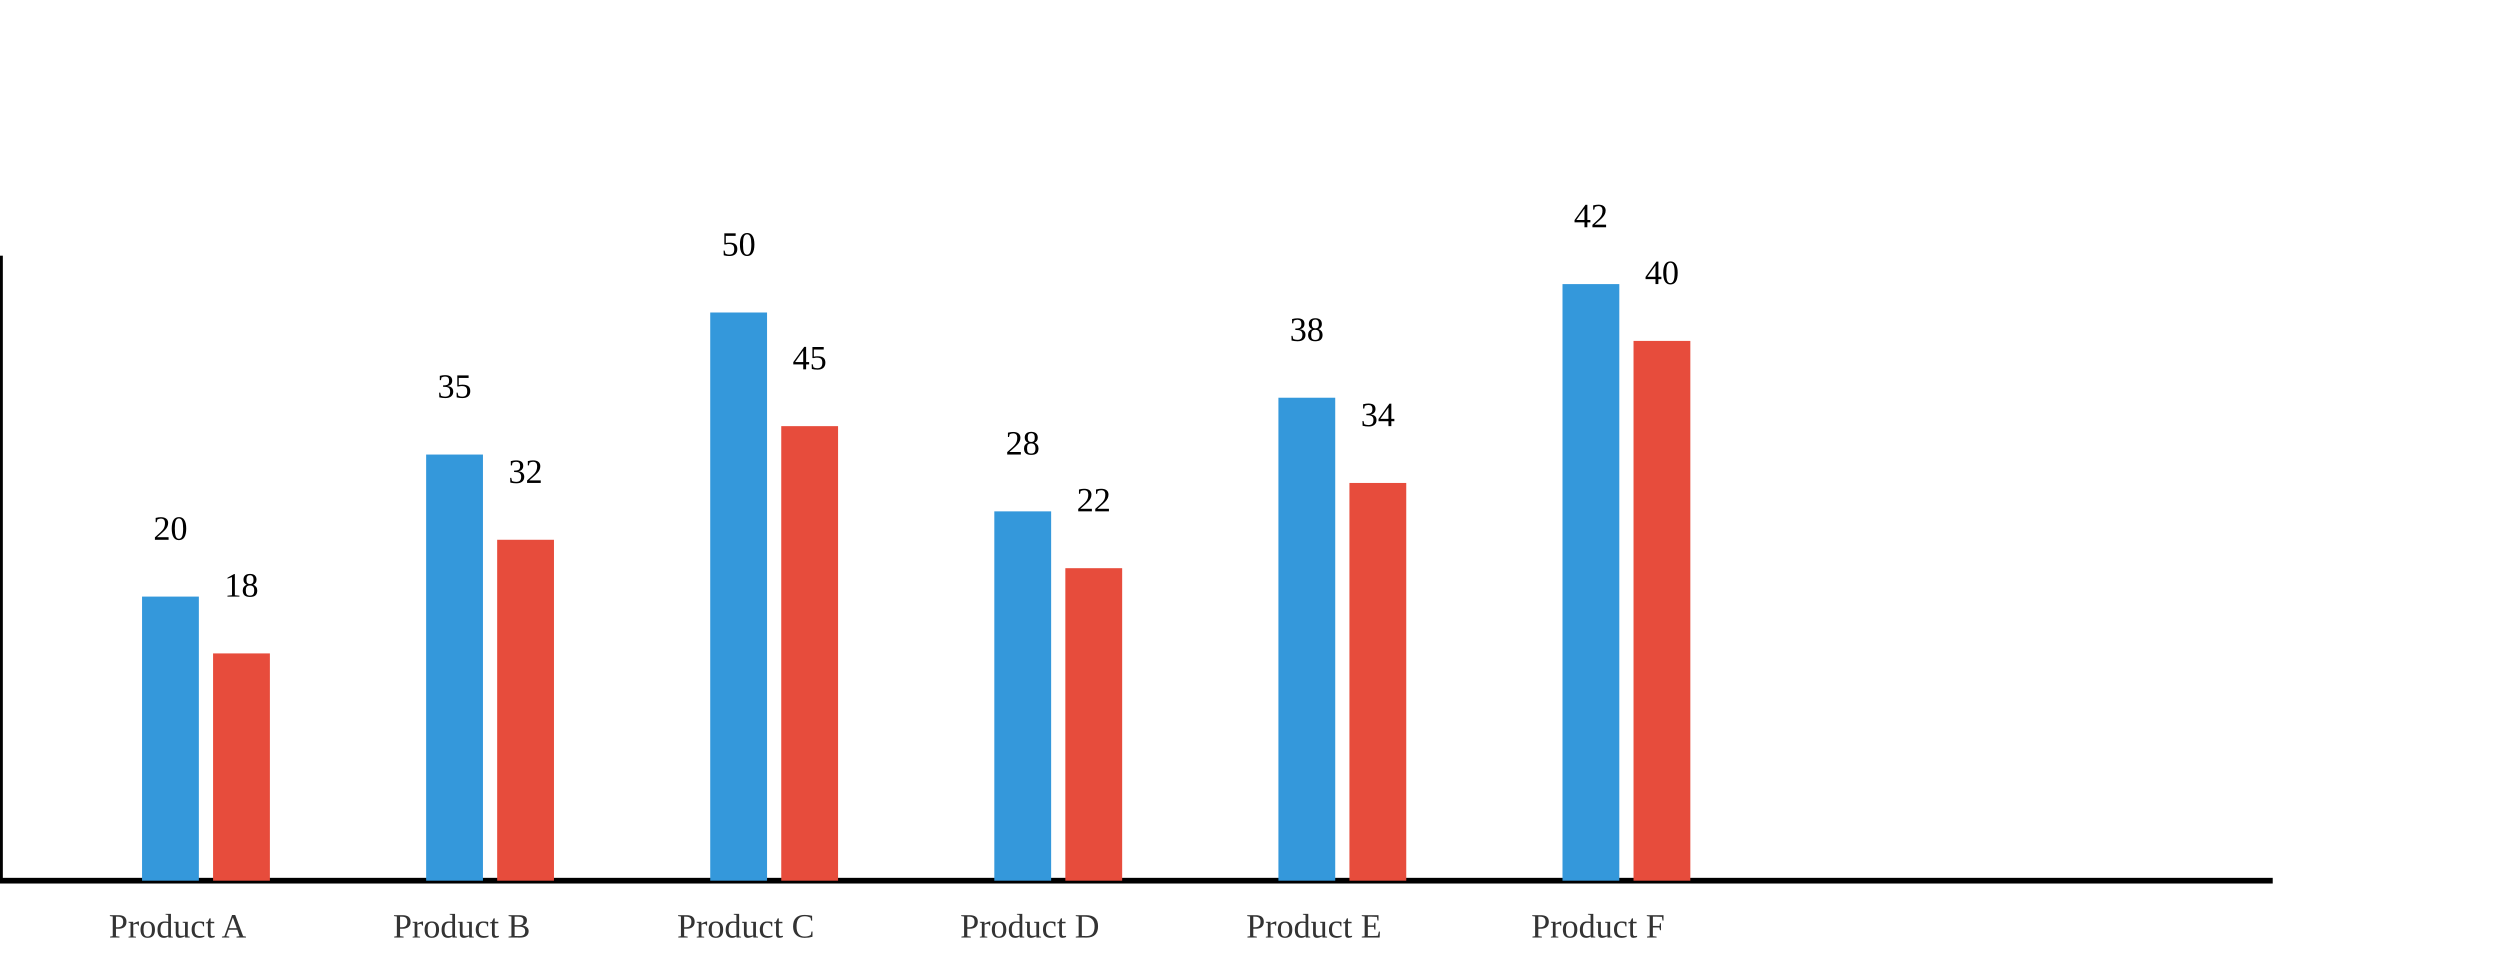
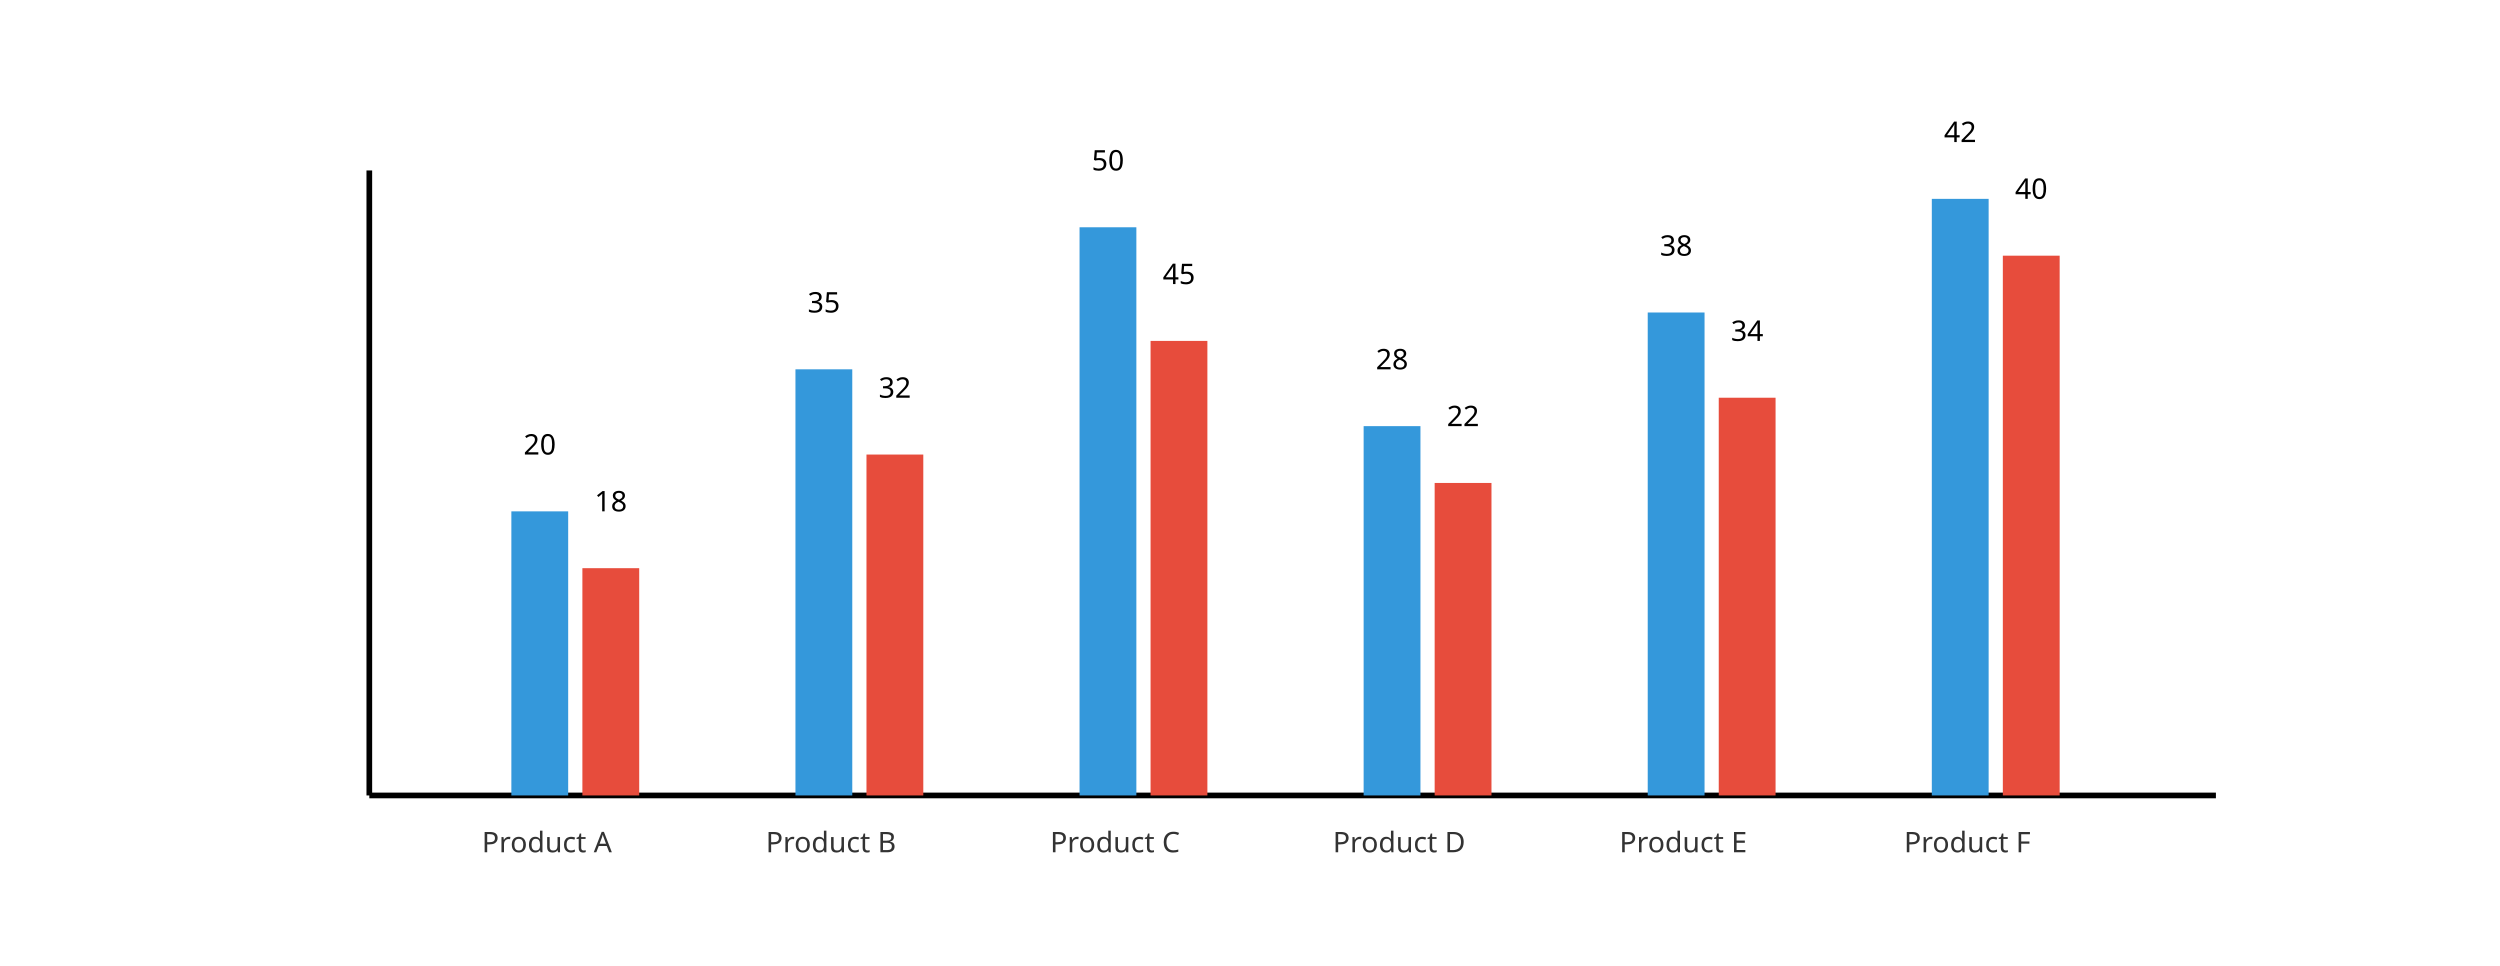
- <svg xmlns="http://www.w3.org/2000/svg" width="880" height="340" viewBox="-400 -130 880 340">
-   <line x1="-400" y1="180" x2="400" y2="180" stroke="#000" stroke-width="2" />
+ <svg xmlns="http://www.w3.org/2000/svg" width="900" height="340" viewBox="-530,-100,880,340" style="max-width: 100%; height: auto; font: 10px sans-serif;">
+   <line x1="-400" y1="180" x2="250" y2="180" stroke="#000" stroke-width="2" />
  <line x1="-400" y1="180" x2="-400" y2="-40" stroke="#000" stroke-width="2" />
  <rect x="-350" y="80" width="20" height="100" fill="#3498db" />
  <text x="-340" y="60" fill="#000" text-anchor="middle">20</text>
  <rect x="-325" y="100" width="20" height="80" fill="#e74c3c" />
  <text x="-315" y="80" fill="#000" text-anchor="middle">18</text>
  <text x="-337.5" y="200" fill="#333" text-anchor="middle">Product A</text>
  <rect x="-250" y="30" width="20" height="150" fill="#3498db" />
  <text x="-240" y="10" fill="#000" text-anchor="middle">35</text>
  <rect x="-225" y="60" width="20" height="120" fill="#e74c3c" />
  <text x="-215" y="40" fill="#000" text-anchor="middle">32</text>
  <text x="-237.5" y="200" fill="#333" text-anchor="middle">Product B</text>
  <rect x="-150" y="-20" width="20" height="200" fill="#3498db" />
  <text x="-140" y="-40" fill="#000" text-anchor="middle">50</text>
  <rect x="-125" y="20" width="20" height="160" fill="#e74c3c" />
  <text x="-115" y="0" fill="#000" text-anchor="middle">45</text>
  <text x="-137.5" y="200" fill="#333" text-anchor="middle">Product C</text>
  <rect x="-50" y="50" width="20" height="130" fill="#3498db" />
  <text x="-40" y="30" fill="#000" text-anchor="middle">28</text>
  <rect x="-25" y="70" width="20" height="110" fill="#e74c3c" />
  <text x="-15" y="50" fill="#000" text-anchor="middle">22</text>
  <text x="-37.5" y="200" fill="#333" text-anchor="middle">Product D</text>
  <rect x="50" y="10" width="20" height="170" fill="#3498db" />
  <text x="60" y="-10" fill="#000" text-anchor="middle">38</text>
  <rect x="75" y="40" width="20" height="140" fill="#e74c3c" />
  <text x="85" y="20" fill="#000" text-anchor="middle">34</text>
  <text x="62.5" y="200" fill="#333" text-anchor="middle">Product E</text>
  <rect x="150" y="-30" width="20" height="210" fill="#3498db" />
  <text x="160" y="-50" fill="#000" text-anchor="middle">42</text>
  <rect x="175" y="-10" width="20" height="190" fill="#e74c3c" />
  <text x="185" y="-30" fill="#000" text-anchor="middle">40</text>
  <text x="162.5" y="200" fill="#333" text-anchor="middle">Product F</text>
</svg>
